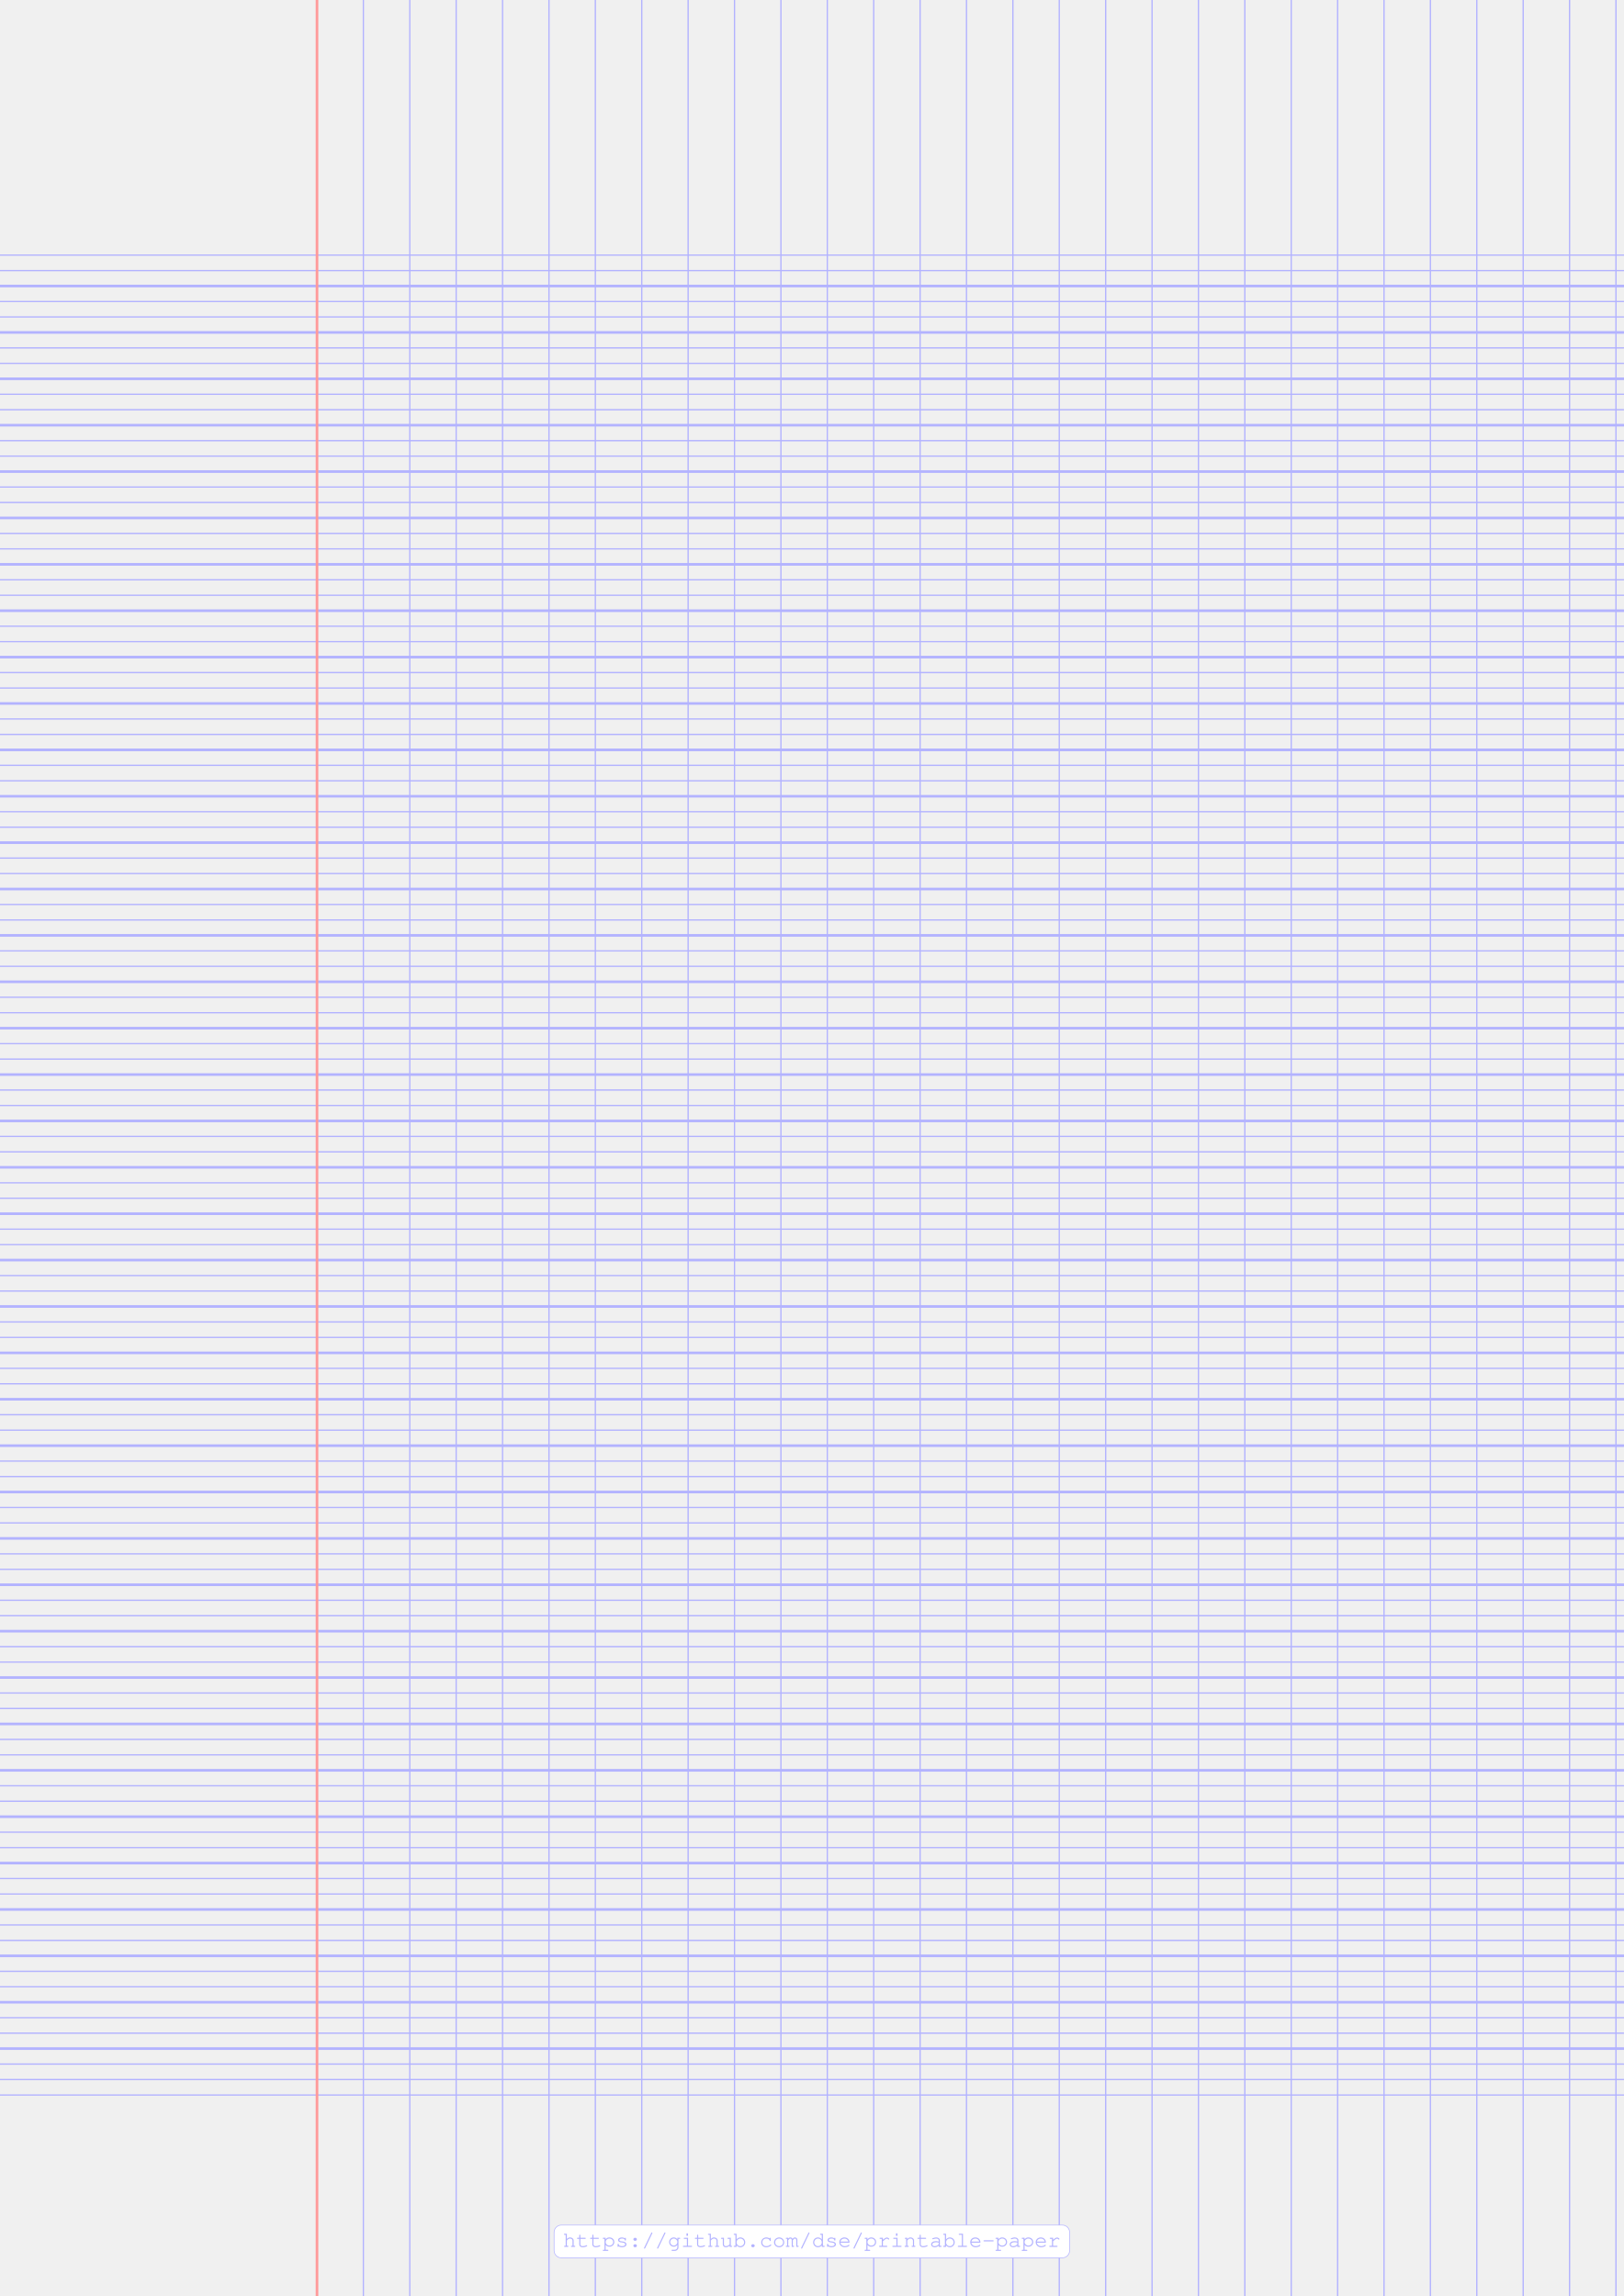
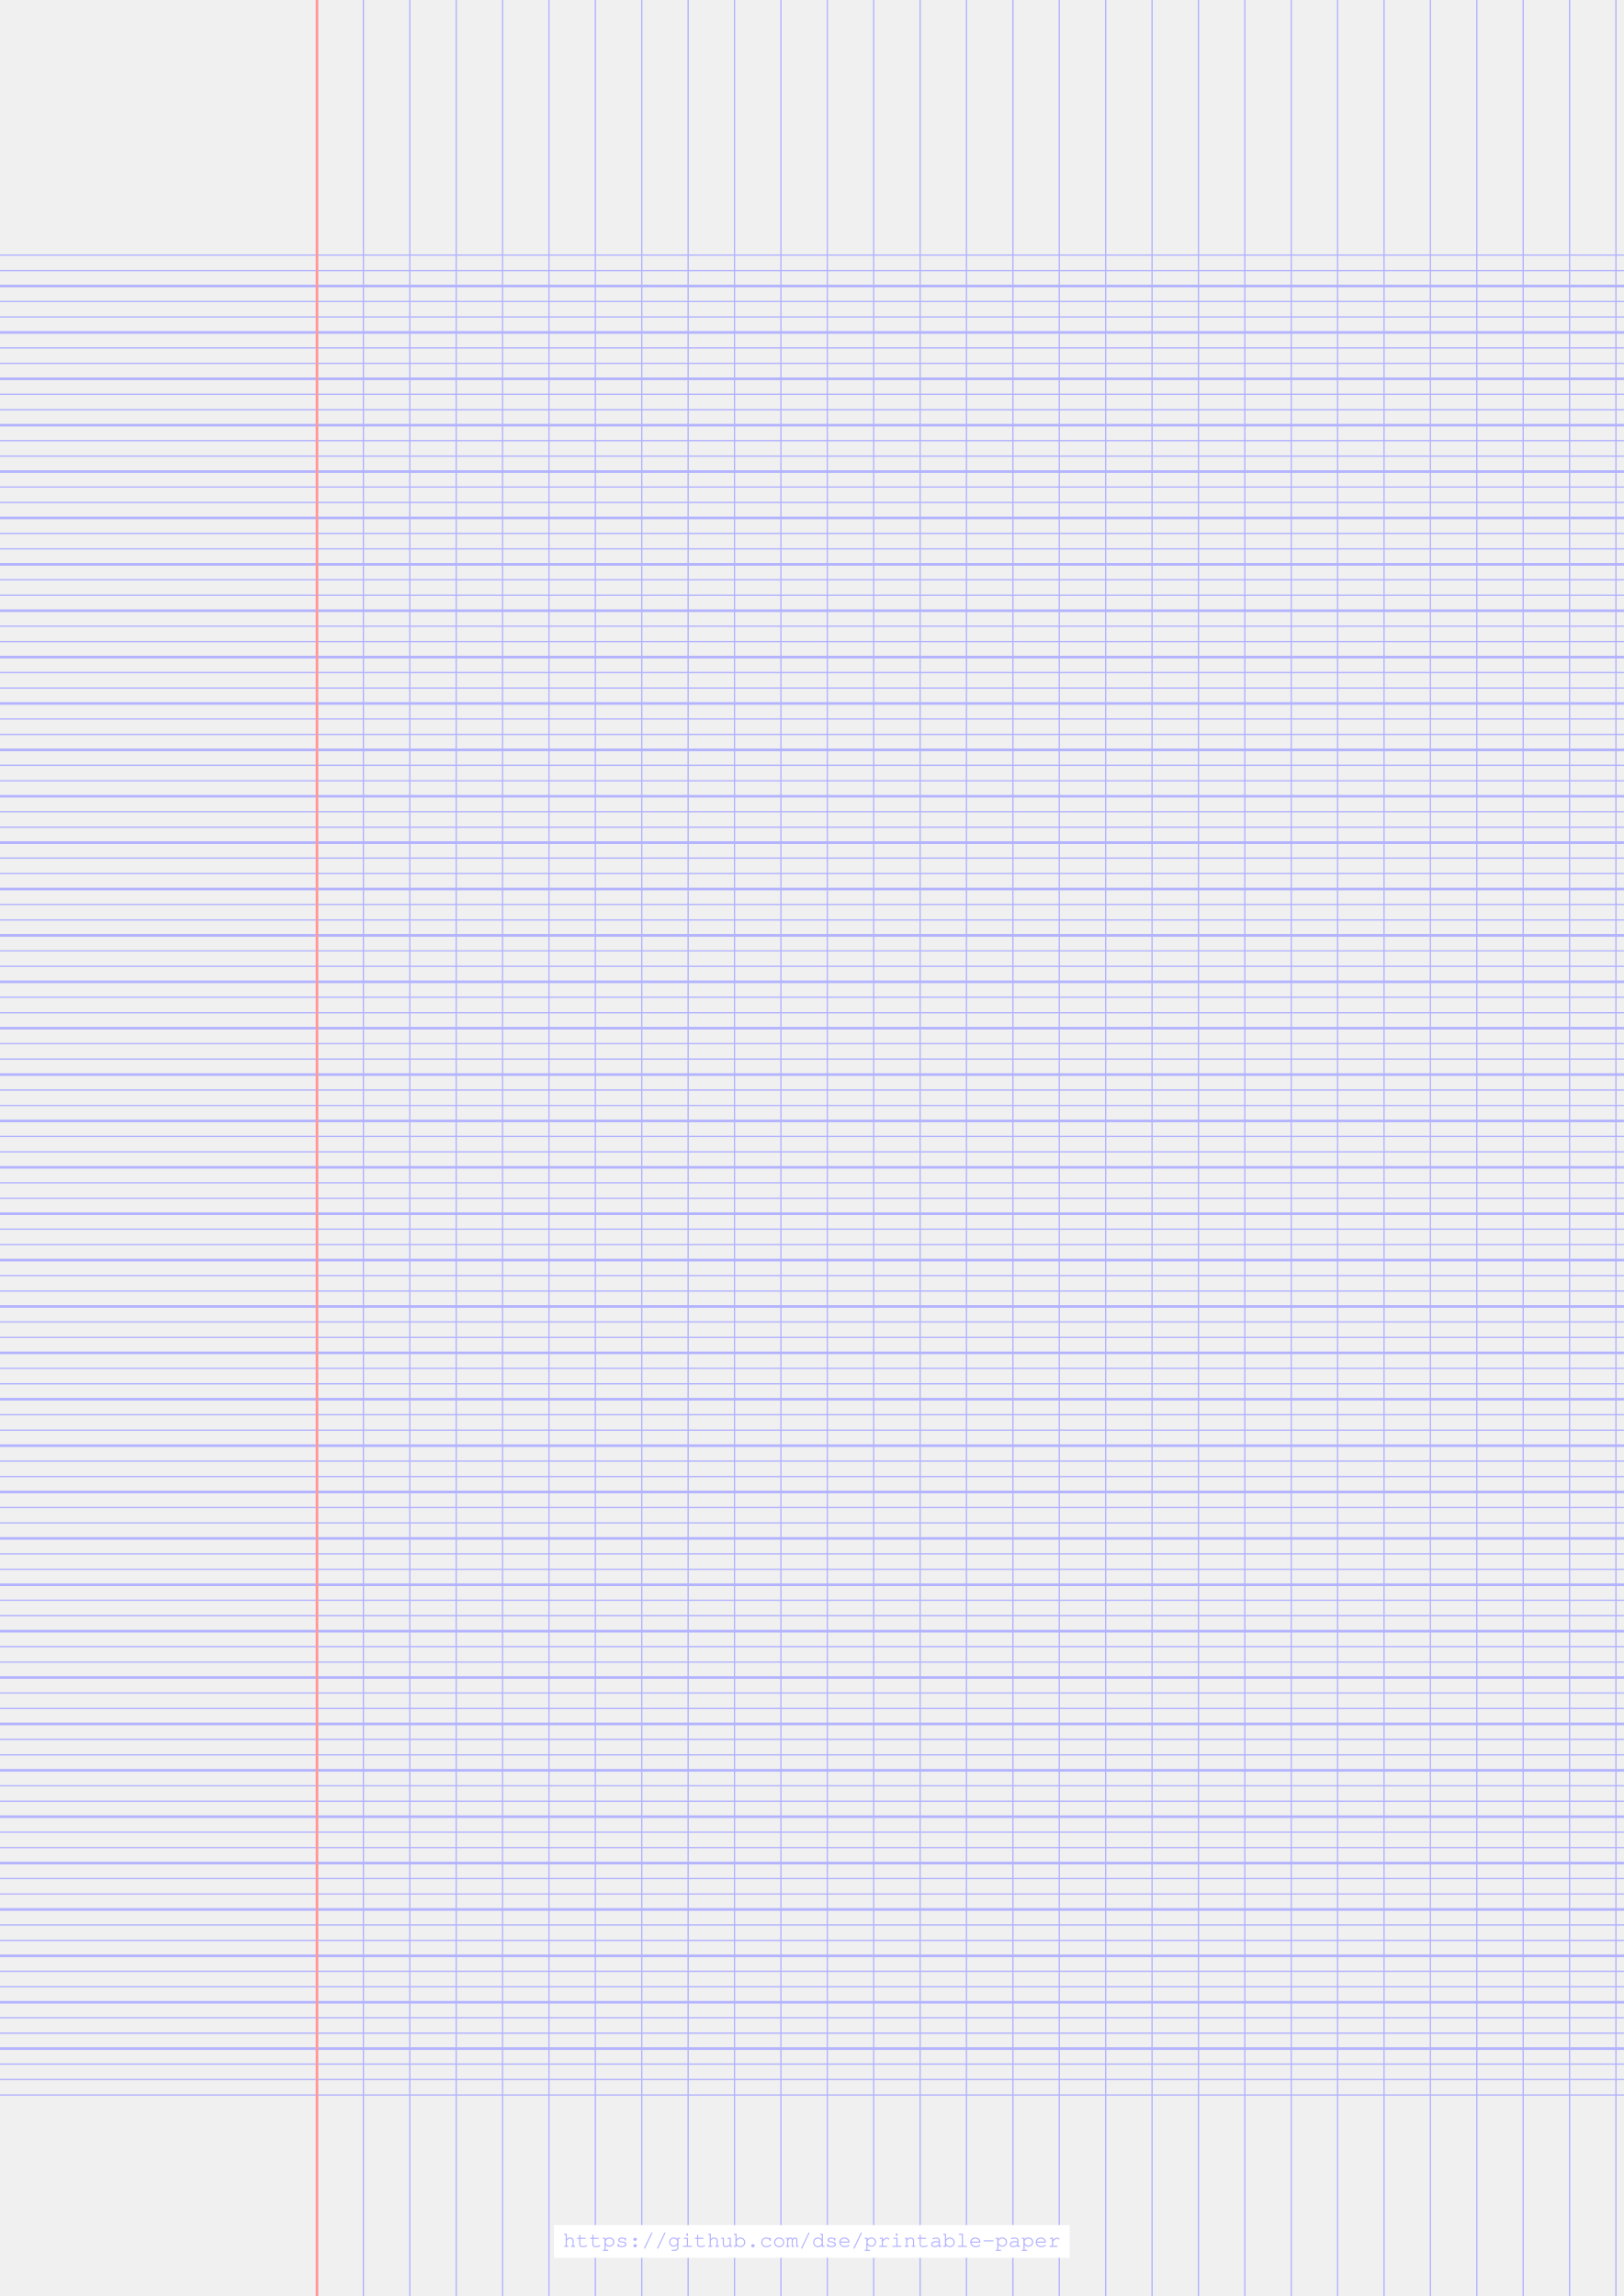
<svg xmlns="http://www.w3.org/2000/svg" width="595.276pt" height="841.89pt" viewBox="0 0 595.276 841.89">
  <defs />
  <style>        .line, .dot { stroke-linecap: round; }
        .stroke-linecap-butt { stroke-linecap: butt; }

        .rectangle { fill: #ffffff; }

        .line.xx-thin    { stroke-width: 0.32px; }
        .line.x-thin     { stroke-width: 0.48px; }
        .line.thin       { stroke-width: 0.64px; }
        .line.semi-thin  { stroke-width: 0.784px; }
        .line            { stroke-width: 0.96px; }
        .line.semi-thick { stroke-width: 1.176px; }
        .line.thick      { stroke-width: 1.44px; }

        .dot.xx-thin     { stroke-width: 0.64px; }
        .dot.x-thin      { stroke-width: 0.96px; }
        .dot.thin        { stroke-width: 1.28px; }
        .dot.semi-thin   { stroke-width: 1.568px; }
        .dot             { stroke-width: 1.92px; }
        .dot.semi-thick  { stroke-width: 2.352px; }
        .dot.thick       { stroke-width: 2.88px; }

        .stroke-1     { stroke-width: 0.12px; stroke-linecap: round; }
        .stroke-2     { stroke-width: 0.24px; stroke-linecap: round; }
        .stroke-3     { stroke-width: 0.36px; stroke-linecap: round; }
        .stroke-4     { stroke-width: 0.48px; stroke-linecap: round; }
        .stroke-5     { stroke-width: 0.6px; stroke-linecap: round; }
        .stroke-6     { stroke-width: 0.72px; stroke-linecap: round; }
        .stroke-7     { stroke-width: 0.84px; stroke-linecap: round; }
        .stroke-8     { stroke-width: 0.96px; stroke-linecap: round; }
        .stroke-9     { stroke-width: 1.08px; stroke-linecap: round; }
        .stroke-10    { stroke-width: 1.2px; stroke-linecap: round; }

        .blue  { stroke: #b3b3ff; }
        .red   { stroke: #ff9999; }
        .green { stroke: #b3ffb3; }
        .gray  { stroke: #b3b3b3; }

        .black         { stroke: #000000; }
        .half-black    { stroke: #808080; }
        .quarter-black { stroke: #c0c0c0; }

        .light.blue  { stroke: #d9d9ff; }
        .light.red   { stroke: #ffcccc; }
        .light.green { stroke: #d9ffd9; }
        .light.gray  { stroke: #d9d9d9; }

        .dark.blue  { stroke: #6767ff; }
        .dark.red   { stroke: #ff3333; }
        .dark.green { stroke: #67ff67; }
        .dark.gray  { stroke: #676767; }

        .alternate-blue  { stroke: #6767ff; opacity: 0.5; }
        .alternate-red   { stroke: #ff3333; opacity: 0.5; }
        .alternate-green { stroke: #67ff67; opacity: 0.5; }
        .alternate-gray  { stroke: #676767; opacity: 0.5; }
</style>
  <g id="grid">
    <line x1="0" x2="595.276" y1="93.543" y2="93.543" class="x-thin blue line" />
    <line x1="0" x2="595.276" y1="99.213" y2="99.213" class="x-thin blue line" />
    <line x1="0" x2="595.276" y1="104.882" y2="104.882" class="x-thin blue line" />
    <line x1="0" x2="595.276" y1="110.551" y2="110.551" class="x-thin blue line" />
    <line x1="0" x2="595.276" y1="116.22" y2="116.22" class="x-thin blue line" />
    <line x1="0" x2="595.276" y1="121.89" y2="121.89" class="x-thin blue line" />
    <line x1="0" x2="595.276" y1="127.559" y2="127.559" class="x-thin blue line" />
    <line x1="0" x2="595.276" y1="133.228" y2="133.228" class="x-thin blue line" />
    <line x1="0" x2="595.276" y1="138.898" y2="138.898" class="x-thin blue line" />
    <line x1="0" x2="595.276" y1="144.567" y2="144.567" class="x-thin blue line" />
    <line x1="0" x2="595.276" y1="150.236" y2="150.236" class="x-thin blue line" />
    <line x1="0" x2="595.276" y1="155.906" y2="155.906" class="x-thin blue line" />
    <line x1="0" x2="595.276" y1="161.575" y2="161.575" class="x-thin blue line" />
    <line x1="0" x2="595.276" y1="167.244" y2="167.244" class="x-thin blue line" />
    <line x1="0" x2="595.276" y1="172.913" y2="172.913" class="x-thin blue line" />
    <line x1="0" x2="595.276" y1="178.583" y2="178.583" class="x-thin blue line" />
    <line x1="0" x2="595.276" y1="184.252" y2="184.252" class="x-thin blue line" />
    <line x1="0" x2="595.276" y1="189.921" y2="189.921" class="x-thin blue line" />
    <line x1="0" x2="595.276" y1="195.591" y2="195.591" class="x-thin blue line" />
    <line x1="0" x2="595.276" y1="201.26" y2="201.26" class="x-thin blue line" />
    <line x1="0" x2="595.276" y1="206.929" y2="206.929" class="x-thin blue line" />
    <line x1="0" x2="595.276" y1="212.598" y2="212.598" class="x-thin blue line" />
    <line x1="0" x2="595.276" y1="218.268" y2="218.268" class="x-thin blue line" />
    <line x1="0" x2="595.276" y1="223.937" y2="223.937" class="x-thin blue line" />
    <line x1="0" x2="595.276" y1="229.606" y2="229.606" class="x-thin blue line" />
    <line x1="0" x2="595.276" y1="235.276" y2="235.276" class="x-thin blue line" />
    <line x1="0" x2="595.276" y1="240.945" y2="240.945" class="x-thin blue line" />
    <line x1="0" x2="595.276" y1="246.614" y2="246.614" class="x-thin blue line" />
    <line x1="0" x2="595.276" y1="252.283" y2="252.283" class="x-thin blue line" />
    <line x1="0" x2="595.276" y1="257.953" y2="257.953" class="x-thin blue line" />
    <line x1="0" x2="595.276" y1="263.622" y2="263.622" class="x-thin blue line" />
    <line x1="0" x2="595.276" y1="269.291" y2="269.291" class="x-thin blue line" />
    <line x1="0" x2="595.276" y1="274.961" y2="274.961" class="x-thin blue line" />
    <line x1="0" x2="595.276" y1="280.63" y2="280.63" class="x-thin blue line" />
    <line x1="0" x2="595.276" y1="286.299" y2="286.299" class="x-thin blue line" />
    <line x1="0" x2="595.276" y1="291.969" y2="291.969" class="x-thin blue line" />
    <line x1="0" x2="595.276" y1="297.638" y2="297.638" class="x-thin blue line" />
    <line x1="0" x2="595.276" y1="303.307" y2="303.307" class="x-thin blue line" />
    <line x1="0" x2="595.276" y1="308.976" y2="308.976" class="x-thin blue line" />
    <line x1="0" x2="595.276" y1="314.646" y2="314.646" class="x-thin blue line" />
    <line x1="0" x2="595.276" y1="320.315" y2="320.315" class="x-thin blue line" />
    <line x1="0" x2="595.276" y1="325.984" y2="325.984" class="x-thin blue line" />
    <line x1="0" x2="595.276" y1="331.654" y2="331.654" class="x-thin blue line" />
    <line x1="0" x2="595.276" y1="337.323" y2="337.323" class="x-thin blue line" />
    <line x1="0" x2="595.276" y1="342.992" y2="342.992" class="x-thin blue line" />
    <line x1="0" x2="595.276" y1="348.661" y2="348.661" class="x-thin blue line" />
    <line x1="0" x2="595.276" y1="354.331" y2="354.331" class="x-thin blue line" />
    <line x1="0" x2="595.276" y1="360" y2="360" class="x-thin blue line" />
    <line x1="0" x2="595.276" y1="365.669" y2="365.669" class="x-thin blue line" />
    <line x1="0" x2="595.276" y1="371.339" y2="371.339" class="x-thin blue line" />
    <line x1="0" x2="595.276" y1="377.008" y2="377.008" class="x-thin blue line" />
    <line x1="0" x2="595.276" y1="382.677" y2="382.677" class="x-thin blue line" />
    <line x1="0" x2="595.276" y1="388.346" y2="388.346" class="x-thin blue line" />
    <line x1="0" x2="595.276" y1="394.016" y2="394.016" class="x-thin blue line" />
    <line x1="0" x2="595.276" y1="399.685" y2="399.685" class="x-thin blue line" />
    <line x1="0" x2="595.276" y1="405.354" y2="405.354" class="x-thin blue line" />
    <line x1="0" x2="595.276" y1="411.024" y2="411.024" class="x-thin blue line" />
    <line x1="0" x2="595.276" y1="416.693" y2="416.693" class="x-thin blue line" />
    <line x1="0" x2="595.276" y1="422.362" y2="422.362" class="x-thin blue line" />
    <line x1="0" x2="595.276" y1="428.031" y2="428.031" class="x-thin blue line" />
    <line x1="0" x2="595.276" y1="433.701" y2="433.701" class="x-thin blue line" />
    <line x1="0" x2="595.276" y1="439.37" y2="439.37" class="x-thin blue line" />
    <line x1="0" x2="595.276" y1="445.039" y2="445.039" class="x-thin blue line" />
    <line x1="0" x2="595.276" y1="450.709" y2="450.709" class="x-thin blue line" />
    <line x1="0" x2="595.276" y1="456.378" y2="456.378" class="x-thin blue line" />
    <line x1="0" x2="595.276" y1="462.047" y2="462.047" class="x-thin blue line" />
    <line x1="0" x2="595.276" y1="467.717" y2="467.717" class="x-thin blue line" />
    <line x1="0" x2="595.276" y1="473.386" y2="473.386" class="x-thin blue line" />
    <line x1="0" x2="595.276" y1="479.055" y2="479.055" class="x-thin blue line" />
    <line x1="0" x2="595.276" y1="484.724" y2="484.724" class="x-thin blue line" />
    <line x1="0" x2="595.276" y1="490.394" y2="490.394" class="x-thin blue line" />
    <line x1="0" x2="595.276" y1="496.063" y2="496.063" class="x-thin blue line" />
    <line x1="0" x2="595.276" y1="501.732" y2="501.732" class="x-thin blue line" />
    <line x1="0" x2="595.276" y1="507.402" y2="507.402" class="x-thin blue line" />
    <line x1="0" x2="595.276" y1="513.071" y2="513.071" class="x-thin blue line" />
    <line x1="0" x2="595.276" y1="518.74" y2="518.74" class="x-thin blue line" />
    <line x1="0" x2="595.276" y1="524.409" y2="524.409" class="x-thin blue line" />
    <line x1="0" x2="595.276" y1="530.079" y2="530.079" class="x-thin blue line" />
    <line x1="0" x2="595.276" y1="535.748" y2="535.748" class="x-thin blue line" />
    <line x1="0" x2="595.276" y1="541.417" y2="541.417" class="x-thin blue line" />
    <line x1="0" x2="595.276" y1="547.087" y2="547.087" class="x-thin blue line" />
    <line x1="0" x2="595.276" y1="552.756" y2="552.756" class="x-thin blue line" />
    <line x1="0" x2="595.276" y1="558.425" y2="558.425" class="x-thin blue line" />
    <line x1="0" x2="595.276" y1="564.094" y2="564.094" class="x-thin blue line" />
    <line x1="0" x2="595.276" y1="569.764" y2="569.764" class="x-thin blue line" />
    <line x1="0" x2="595.276" y1="575.433" y2="575.433" class="x-thin blue line" />
    <line x1="0" x2="595.276" y1="581.102" y2="581.102" class="x-thin blue line" />
    <line x1="0" x2="595.276" y1="586.772" y2="586.772" class="x-thin blue line" />
    <line x1="0" x2="595.276" y1="592.441" y2="592.441" class="x-thin blue line" />
    <line x1="0" x2="595.276" y1="598.11" y2="598.11" class="x-thin blue line" />
    <line x1="0" x2="595.276" y1="603.78" y2="603.78" class="x-thin blue line" />
    <line x1="0" x2="595.276" y1="609.449" y2="609.449" class="x-thin blue line" />
    <line x1="0" x2="595.276" y1="615.118" y2="615.118" class="x-thin blue line" />
    <line x1="0" x2="595.276" y1="620.787" y2="620.787" class="x-thin blue line" />
    <line x1="0" x2="595.276" y1="626.457" y2="626.457" class="x-thin blue line" />
    <line x1="0" x2="595.276" y1="632.126" y2="632.126" class="x-thin blue line" />
    <line x1="0" x2="595.276" y1="637.795" y2="637.795" class="x-thin blue line" />
    <line x1="0" x2="595.276" y1="643.465" y2="643.465" class="x-thin blue line" />
    <line x1="0" x2="595.276" y1="649.134" y2="649.134" class="x-thin blue line" />
    <line x1="0" x2="595.276" y1="654.803" y2="654.803" class="x-thin blue line" />
    <line x1="0" x2="595.276" y1="660.472" y2="660.472" class="x-thin blue line" />
    <line x1="0" x2="595.276" y1="666.142" y2="666.142" class="x-thin blue line" />
    <line x1="0" x2="595.276" y1="671.811" y2="671.811" class="x-thin blue line" />
    <line x1="0" x2="595.276" y1="677.48" y2="677.48" class="x-thin blue line" />
    <line x1="0" x2="595.276" y1="683.15" y2="683.15" class="x-thin blue line" />
    <line x1="0" x2="595.276" y1="688.819" y2="688.819" class="x-thin blue line" />
    <line x1="0" x2="595.276" y1="694.488" y2="694.488" class="x-thin blue line" />
    <line x1="0" x2="595.276" y1="700.157" y2="700.157" class="x-thin blue line" />
    <line x1="0" x2="595.276" y1="705.827" y2="705.827" class="x-thin blue line" />
    <line x1="0" x2="595.276" y1="711.496" y2="711.496" class="x-thin blue line" />
    <line x1="0" x2="595.276" y1="717.165" y2="717.165" class="x-thin blue line" />
    <line x1="0" x2="595.276" y1="722.835" y2="722.835" class="x-thin blue line" />
    <line x1="0" x2="595.276" y1="728.504" y2="728.504" class="x-thin blue line" />
    <line x1="0" x2="595.276" y1="734.173" y2="734.173" class="x-thin blue line" />
    <line x1="0" x2="595.276" y1="739.843" y2="739.843" class="x-thin blue line" />
    <line x1="0" x2="595.276" y1="745.512" y2="745.512" class="x-thin blue line" />
    <line x1="0" x2="595.276" y1="751.181" y2="751.181" class="x-thin blue line" />
    <line x1="0" x2="595.276" y1="756.85" y2="756.85" class="x-thin blue line" />
    <line x1="0" x2="595.276" y1="762.52" y2="762.52" class="x-thin blue line" />
    <line x1="0" x2="595.276" y1="768.189" y2="768.189" class="x-thin blue line" />
    <line x1="116.22" x2="116.22" y1="0" y2="841.89" class="x-thin blue line" />
    <line x1="133.228" x2="133.228" y1="0" y2="841.89" class="x-thin blue line" />
    <line x1="150.236" x2="150.236" y1="0" y2="841.89" class="x-thin blue line" />
    <line x1="167.244" x2="167.244" y1="0" y2="841.89" class="x-thin blue line" />
    <line x1="184.252" x2="184.252" y1="0" y2="841.89" class="x-thin blue line" />
    <line x1="201.26" x2="201.26" y1="0" y2="841.89" class="x-thin blue line" />
    <line x1="218.268" x2="218.268" y1="0" y2="841.89" class="x-thin blue line" />
    <line x1="235.276" x2="235.276" y1="0" y2="841.89" class="x-thin blue line" />
    <line x1="252.283" x2="252.283" y1="0" y2="841.89" class="x-thin blue line" />
    <line x1="269.291" x2="269.291" y1="0" y2="841.89" class="x-thin blue line" />
    <line x1="286.299" x2="286.299" y1="0" y2="841.89" class="x-thin blue line" />
    <line x1="303.307" x2="303.307" y1="0" y2="841.89" class="x-thin blue line" />
    <line x1="320.315" x2="320.315" y1="0" y2="841.89" class="x-thin blue line" />
    <line x1="337.323" x2="337.323" y1="0" y2="841.89" class="x-thin blue line" />
    <line x1="354.331" x2="354.331" y1="0" y2="841.89" class="x-thin blue line" />
    <line x1="371.339" x2="371.339" y1="0" y2="841.89" class="x-thin blue line" />
    <line x1="388.346" x2="388.346" y1="0" y2="841.89" class="x-thin blue line" />
    <line x1="405.354" x2="405.354" y1="0" y2="841.89" class="x-thin blue line" />
    <line x1="422.362" x2="422.362" y1="0" y2="841.89" class="x-thin blue line" />
    <line x1="439.37" x2="439.37" y1="0" y2="841.89" class="x-thin blue line" />
    <line x1="456.378" x2="456.378" y1="0" y2="841.89" class="x-thin blue line" />
    <line x1="473.386" x2="473.386" y1="0" y2="841.89" class="x-thin blue line" />
    <line x1="490.394" x2="490.394" y1="0" y2="841.89" class="x-thin blue line" />
    <line x1="507.402" x2="507.402" y1="0" y2="841.89" class="x-thin blue line" />
    <line x1="524.409" x2="524.409" y1="0" y2="841.89" class="x-thin blue line" />
    <line x1="541.417" x2="541.417" y1="0" y2="841.89" class="x-thin blue line" />
    <line x1="558.425" x2="558.425" y1="0" y2="841.89" class="x-thin blue line" />
    <line x1="575.433" x2="575.433" y1="0" y2="841.89" class="x-thin blue line" />
    <line x1="592.441" x2="592.441" y1="0" y2="841.89" class="x-thin blue line" />
  </g>
  <g id="lines">
    <line x1="0" x2="595.276" y1="104.882" y2="104.882" class="blue line" />
    <line x1="0" x2="595.276" y1="121.89" y2="121.89" class="blue line" />
    <line x1="0" x2="595.276" y1="138.898" y2="138.898" class="blue line" />
    <line x1="0" x2="595.276" y1="155.906" y2="155.906" class="blue line" />
    <line x1="0" x2="595.276" y1="172.913" y2="172.913" class="blue line" />
    <line x1="0" x2="595.276" y1="189.921" y2="189.921" class="blue line" />
    <line x1="0" x2="595.276" y1="206.929" y2="206.929" class="blue line" />
    <line x1="0" x2="595.276" y1="223.937" y2="223.937" class="blue line" />
    <line x1="0" x2="595.276" y1="240.945" y2="240.945" class="blue line" />
    <line x1="0" x2="595.276" y1="257.953" y2="257.953" class="blue line" />
    <line x1="0" x2="595.276" y1="274.961" y2="274.961" class="blue line" />
    <line x1="0" x2="595.276" y1="291.969" y2="291.969" class="blue line" />
    <line x1="0" x2="595.276" y1="308.976" y2="308.976" class="blue line" />
    <line x1="0" x2="595.276" y1="325.984" y2="325.984" class="blue line" />
    <line x1="0" x2="595.276" y1="342.992" y2="342.992" class="blue line" />
    <line x1="0" x2="595.276" y1="360" y2="360" class="blue line" />
    <line x1="0" x2="595.276" y1="377.008" y2="377.008" class="blue line" />
    <line x1="0" x2="595.276" y1="394.016" y2="394.016" class="blue line" />
    <line x1="0" x2="595.276" y1="411.024" y2="411.024" class="blue line" />
    <line x1="0" x2="595.276" y1="428.031" y2="428.031" class="blue line" />
    <line x1="0" x2="595.276" y1="445.039" y2="445.039" class="blue line" />
    <line x1="0" x2="595.276" y1="462.047" y2="462.047" class="blue line" />
    <line x1="0" x2="595.276" y1="479.055" y2="479.055" class="blue line" />
    <line x1="0" x2="595.276" y1="496.063" y2="496.063" class="blue line" />
    <line x1="0" x2="595.276" y1="513.071" y2="513.071" class="blue line" />
    <line x1="0" x2="595.276" y1="530.079" y2="530.079" class="blue line" />
    <line x1="0" x2="595.276" y1="547.087" y2="547.087" class="blue line" />
    <line x1="0" x2="595.276" y1="564.094" y2="564.094" class="blue line" />
    <line x1="0" x2="595.276" y1="581.102" y2="581.102" class="blue line" />
    <line x1="0" x2="595.276" y1="598.11" y2="598.11" class="blue line" />
    <line x1="0" x2="595.276" y1="615.118" y2="615.118" class="blue line" />
    <line x1="0" x2="595.276" y1="632.126" y2="632.126" class="blue line" />
    <line x1="0" x2="595.276" y1="649.134" y2="649.134" class="blue line" />
    <line x1="0" x2="595.276" y1="666.142" y2="666.142" class="blue line" />
    <line x1="0" x2="595.276" y1="683.15" y2="683.15" class="blue line" />
    <line x1="0" x2="595.276" y1="700.157" y2="700.157" class="blue line" />
    <line x1="0" x2="595.276" y1="717.165" y2="717.165" class="blue line" />
    <line x1="0" x2="595.276" y1="734.173" y2="734.173" class="blue line" />
    <line x1="0" x2="595.276" y1="751.181" y2="751.181" class="blue line" />
  </g>
  <g id="margin-line">
    <line x1="116.22" x2="116.22" y1="0" y2="841.89" class="red margin line" />
  </g>
-   <rect x="203.138" y="815.89" width="189" height="12" stroke="#b3b3ff" stroke-width="0.24" fill="#ffffff" rx="2pt" ry="2pt" />
+   <rect x="203.138" y="815.89" width="189" height="12" fill="#ffffff" stroke="none" stroke-width="0px" />
  <text x="297.638" y="823.89" text-anchor="middle" fill="#b3b3ff" stroke="none" stroke-width="0" style="font-family: &quot;Courier&quot;, &quot;Courier New&quot;, monospace; font-size: 6pt;">https://github.com/dse/printable-paper</text>
</svg>
